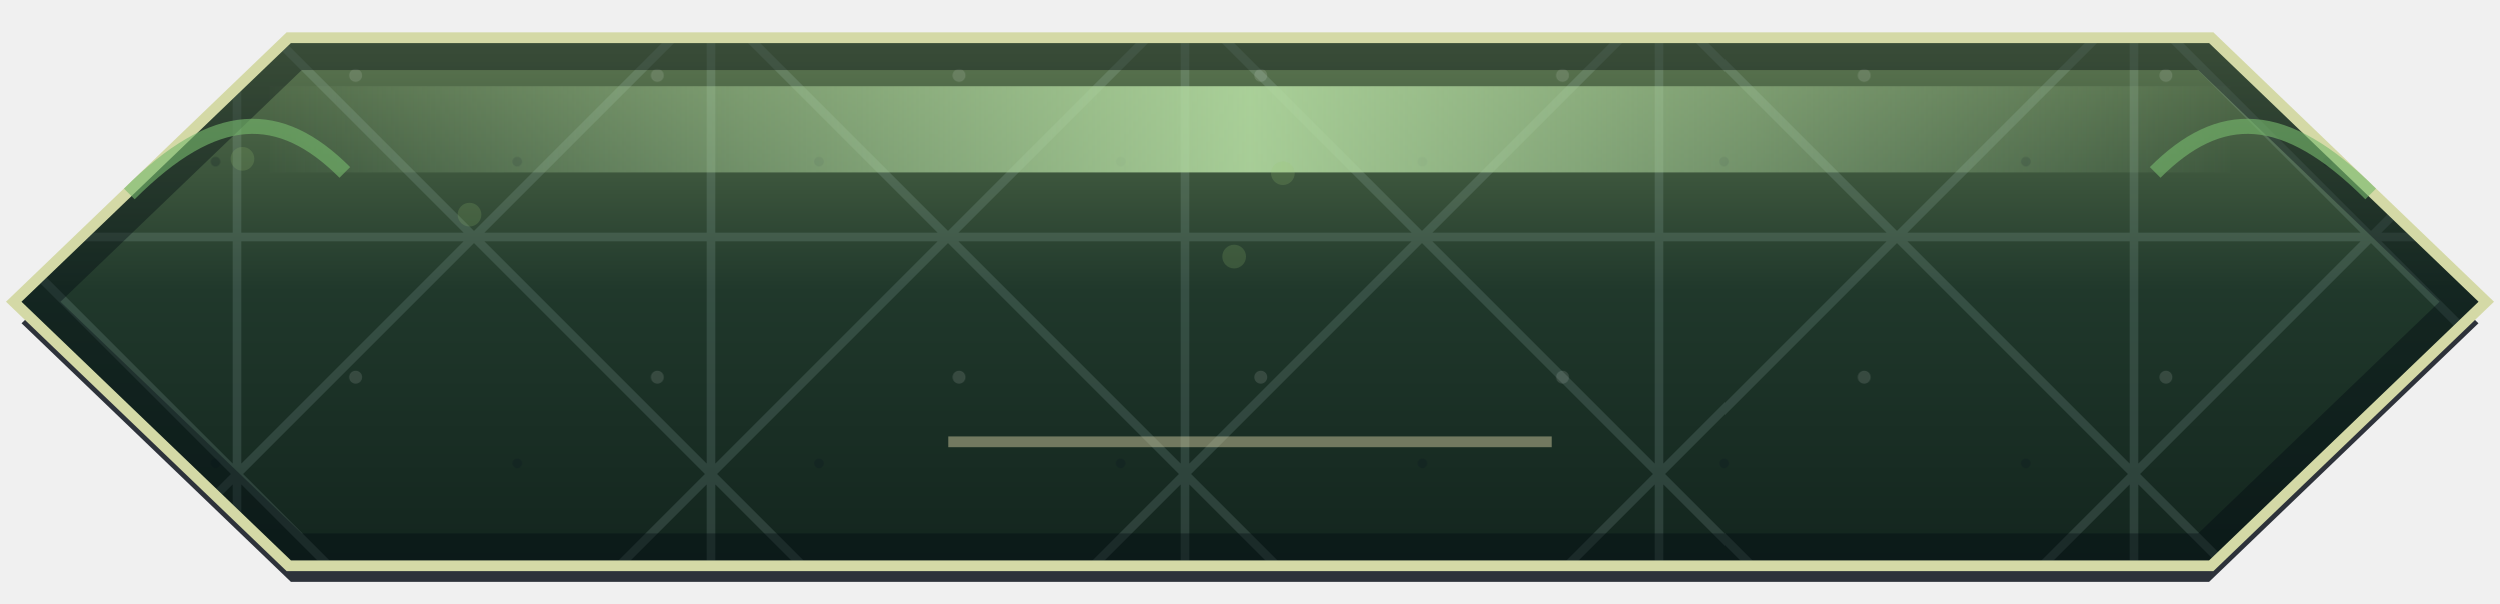
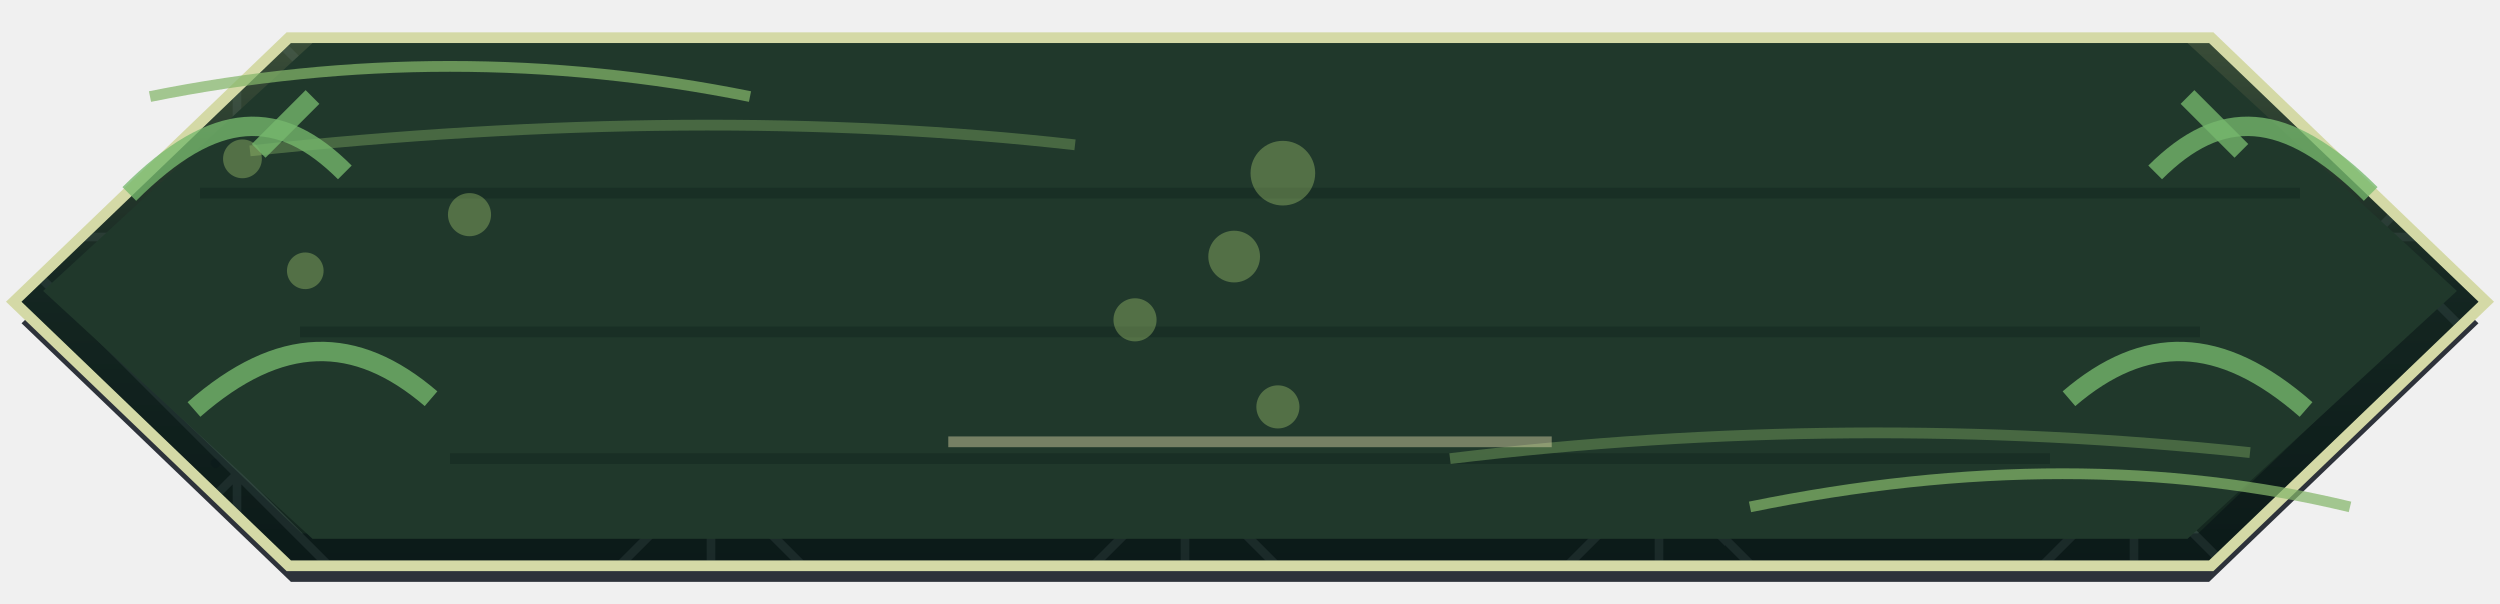
<svg xmlns="http://www.w3.org/2000/svg" width="464" height="112" viewBox="0 0 232 56" role="img" aria-label="M7 secondary-hex-button pressed" data-style="m11-enchanted-forest@0.1.0" data-geometry-shape="wide-hexagon" data-corner-radius="2" data-end-cap-depth="25">
  <defs>
    <linearGradient id="m11-secondary-hex-button-232x56-pressed-plate" x1="0" y1="0" x2="0" y2="1">
      <stop offset="0" stop-color="#5C7650" />
      <stop offset=".48" stop-color="#20382B" />
      <stop offset="1" stop-color="#13251E" />
    </linearGradient>
    <linearGradient id="m11-secondary-hex-button-232x56-pressed-primary" x1="0" y1="0" x2="0" y2="1">
      <stop offset="0" stop-color="#F1E8C8" />
      <stop offset=".45" stop-color="#66D9B2" />
      <stop offset="1" stop-color="#2A856F" />
    </linearGradient>
    <linearGradient id="m11-secondary-hex-button-232x56-pressed-energy" x1="0" y1="0" x2="1" y2="0">
      <stop offset="0" stop-color="#B8E0A5" stop-opacity="0" />
      <stop offset=".5" stop-color="#B8E0A5" stop-opacity=".86" />
      <stop offset="1" stop-color="#B8E0A5" stop-opacity="0" />
    </linearGradient>
    <pattern id="m11-secondary-hex-button-232x56-pressed-grain" width="28" height="28" patternUnits="userSpaceOnUse">
      <circle cx="5" cy="7" r=".6" fill="#FFFFFF" fill-opacity=".12" />
      <circle cx="20" cy="15" r=".45" fill="#061321" fill-opacity=".2" />
    </pattern>
    <pattern id="m11-secondary-hex-button-232x56-pressed-plate-pattern" width="44" height="44" patternUnits="userSpaceOnUse">
      <path d="M0 22H44M22 0V44M0 22L22 0 44 22 22 44Z" fill="none" stroke="#D8FBFF" stroke-opacity=".12" stroke-width=".8" />
    </pattern>
    <mask id="m11-secondary-hex-button-232x56-pressed-mask">
      <path d="M27 4H205L230 28L205 52H27L2 28Z" fill="white" />
    </mask>
  </defs>
  <g opacity="1">
    <g id="m11-secondary-hex-button-232x56-pressed-outer-shadow" data-layer="outer-shadow" transform="translate(0 2)">
      <path d="M27 4H205L230 28L205 52H27L2 28Z" fill="#020812" opacity=".82" />
    </g>
    <g id="m11-secondary-hex-button-232x56-pressed-connected-depth" data-layer="connected-depth" transform="translate(0 1)">
      <path d="M27 4H205L230 28L205 52H27L2 28Z" fill="#071522" opacity=".9" />
    </g>
    <g id="m11-secondary-hex-button-232x56-pressed-outer-frame" data-layer="outer-frame">
      <path d="M27 4H205L230 28L205 52H27L2 28Z" fill="#071421" stroke="#D4D9A6" stroke-width="2" stroke-linejoin="miter" />
    </g>
    <g id="m11-secondary-hex-button-232x56-pressed-inner-plate-fill" data-layer="inner-plate-fill">
      <path d="M27 4H205L230 28L205 52H27L2 28Z" fill="url(#m11-secondary-hex-button-232x56-pressed-plate)" />
    </g>
    <g id="m11-secondary-hex-button-232x56-pressed-surface-grain" data-layer="surface-grain" data-material-source="m8-ice-grain" mask="url(#m11-secondary-hex-button-232x56-pressed-mask)">
      <rect width="232" height="56" fill="url(#m11-secondary-hex-button-232x56-pressed-grain)" />
    </g>
    <g id="m11-secondary-hex-button-232x56-pressed-surface-pattern" data-layer="surface-pattern" data-material-source="m8-crystal-facet-pattern" mask="url(#m11-secondary-hex-button-232x56-pressed-mask)">
      <rect width="232" height="56" fill="url(#m11-secondary-hex-button-232x56-pressed-plate-pattern)" />
    </g>
    <g id="m11-secondary-hex-button-232x56-pressed-side-bevel-shade" data-layer="side-bevel-shade" mask="url(#m11-secondary-hex-button-232x56-pressed-mask)">
      <path d="M27 4H205L230 28L205 52H27L2 28Z" fill="none" stroke="#020812" stroke-opacity=".38" stroke-width="5" />
    </g>
    <g id="m11-secondary-hex-button-232x56-pressed-top-bevel-highlight" data-layer="top-bevel-highlight" mask="url(#m11-secondary-hex-button-232x56-pressed-mask)">
      <path d="M35 10H197" stroke="#FFFFFF" stroke-opacity=".55" stroke-width="3" stroke-linecap="square" />
    </g>
    <g id="m11-secondary-hex-button-232x56-pressed-cold-edge-accent" data-layer="cold-edge-accent" data-material-source="m8-cold-edge-accent" mask="url(#m11-secondary-hex-button-232x56-pressed-mask)">
      <rect x="25" y="8" width="182" height="8" fill="url(#m11-secondary-hex-button-232x56-pressed-energy)" />
    </g>
    <g id="m11-secondary-hex-button-232x56-pressed-ornament-decal" data-layer="ornament-decal" data-material-source="m7-ornament-marks" mask="url(#m11-secondary-hex-button-232x56-pressed-mask)">
      <path d="M33 43h16M183 43h16" stroke="#E6FCFF" stroke-opacity=".5" stroke-width="2" />
    </g>
-     <g id="m11-secondary-hex-button-moss-variation" data-layer="forest-variation" data-variation-seed="51731" data-variation-baseline="false" fill="#9BCB78" fill-opacity=".18">
-       <circle cx="119.05" cy="16.07" r="1.1" />
-       <circle cx="114.53" cy="23.81" r="1.1" />
-       <circle cx="22.50" cy="14.74" r="1.1" />
-       <circle cx="43.57" cy="19.92" r="1.1" />
+     <g id="m11-secondary-hex-button-material-stack" data-layer="forest-material-stack" data-material-families="weathered-stone,dark-wood,moss-lichen">
+       <path d="M29 4H203L228 27L203 50H29L4 27Z" fill="#20382B" />
+       <path d="M18.56 17.92H213.44M27.84 30.8H204.16M41.76 42.56H190.24" stroke="#182E24" stroke-width="1" stroke-opacity=".82" />
+       <path d="M23.2 14Q64.96 9.52 99.76 13.44M134.56 42.56Q171.68 38.08 208.8 42" fill="none" stroke="#4D6E45" stroke-width="1" stroke-opacity=".9" />
+       <path d="M13.92 8.96Q41.76 3.36 69.6 8.96M162.4 47.04Q192.56 40.88 218.08 47.04" fill="none" stroke="#84B66A" stroke-width="1" stroke-opacity=".72" />
    </g>
-     <g id="m11-secondary-hex-button-leaf-vine-ornament" data-layer="forest-ornament" data-ornament="leaf-vine" data-ornament-count="4" fill="none" stroke="#76B86D" stroke-opacity=".62" stroke-width="1.4">
-       <path d="M12 18c8-8 14-8 20-2M220 18c-8-8-14-8-20-2" />
+     <g id="m11-secondary-hex-button-moss-variation" data-layer="forest-variation" data-variation-seed="51731" data-variation-baseline="false" fill="#A6CC72" fill-opacity=".38">
+       <circle cx="119.05" cy="16.07" r="3.0" />
+       <circle cx="114.53" cy="23.81" r="2.4" />
+       <circle cx="22.50" cy="14.74" r="1.8" />
+       <circle cx="43.57" cy="19.92" r="2.0" />
+       <circle cx="105.33" cy="29.68" r="2.0" />
+       <circle cx="118.59" cy="37.76" r="2.0" />
+       <circle cx="28.33" cy="25.13" r="1.7" />
+     </g>
+     <g id="m11-secondary-hex-button-leaf-vine-ornament" data-layer="forest-ornament" data-ornament="leaf-vine" data-ornament-count="4" fill="none" stroke="#76B86D" stroke-opacity=".78" stroke-width="1.8">
+       <path d="M12 18c8-8 14-8 20-2M220 18c-8-8-14-8-20-2M18 38c8-7 15-7 22-1M214 38c-8-7-15-7-22-1" />
+       <path d="M24 14l5-5M208 14l-5-5" />
    </g>
    <g id="m11-secondary-hex-button-parchment-typography" data-layer="forest-typography" data-typography-preset="m11-parchment-sage-action" data-semantic-text="required">
      <path d="M88 41h56" stroke="#EDE3B4" stroke-opacity=".42" />
    </g>
    <g id="m11-enchanted-forest-secondary-hex-button-content" data-layer="content" data-slot="editable-secondary-hex-button-content" data-safe-x="39" data-safe-y="10" data-safe-width="154" data-safe-height="38" />
  </g>
</svg>
